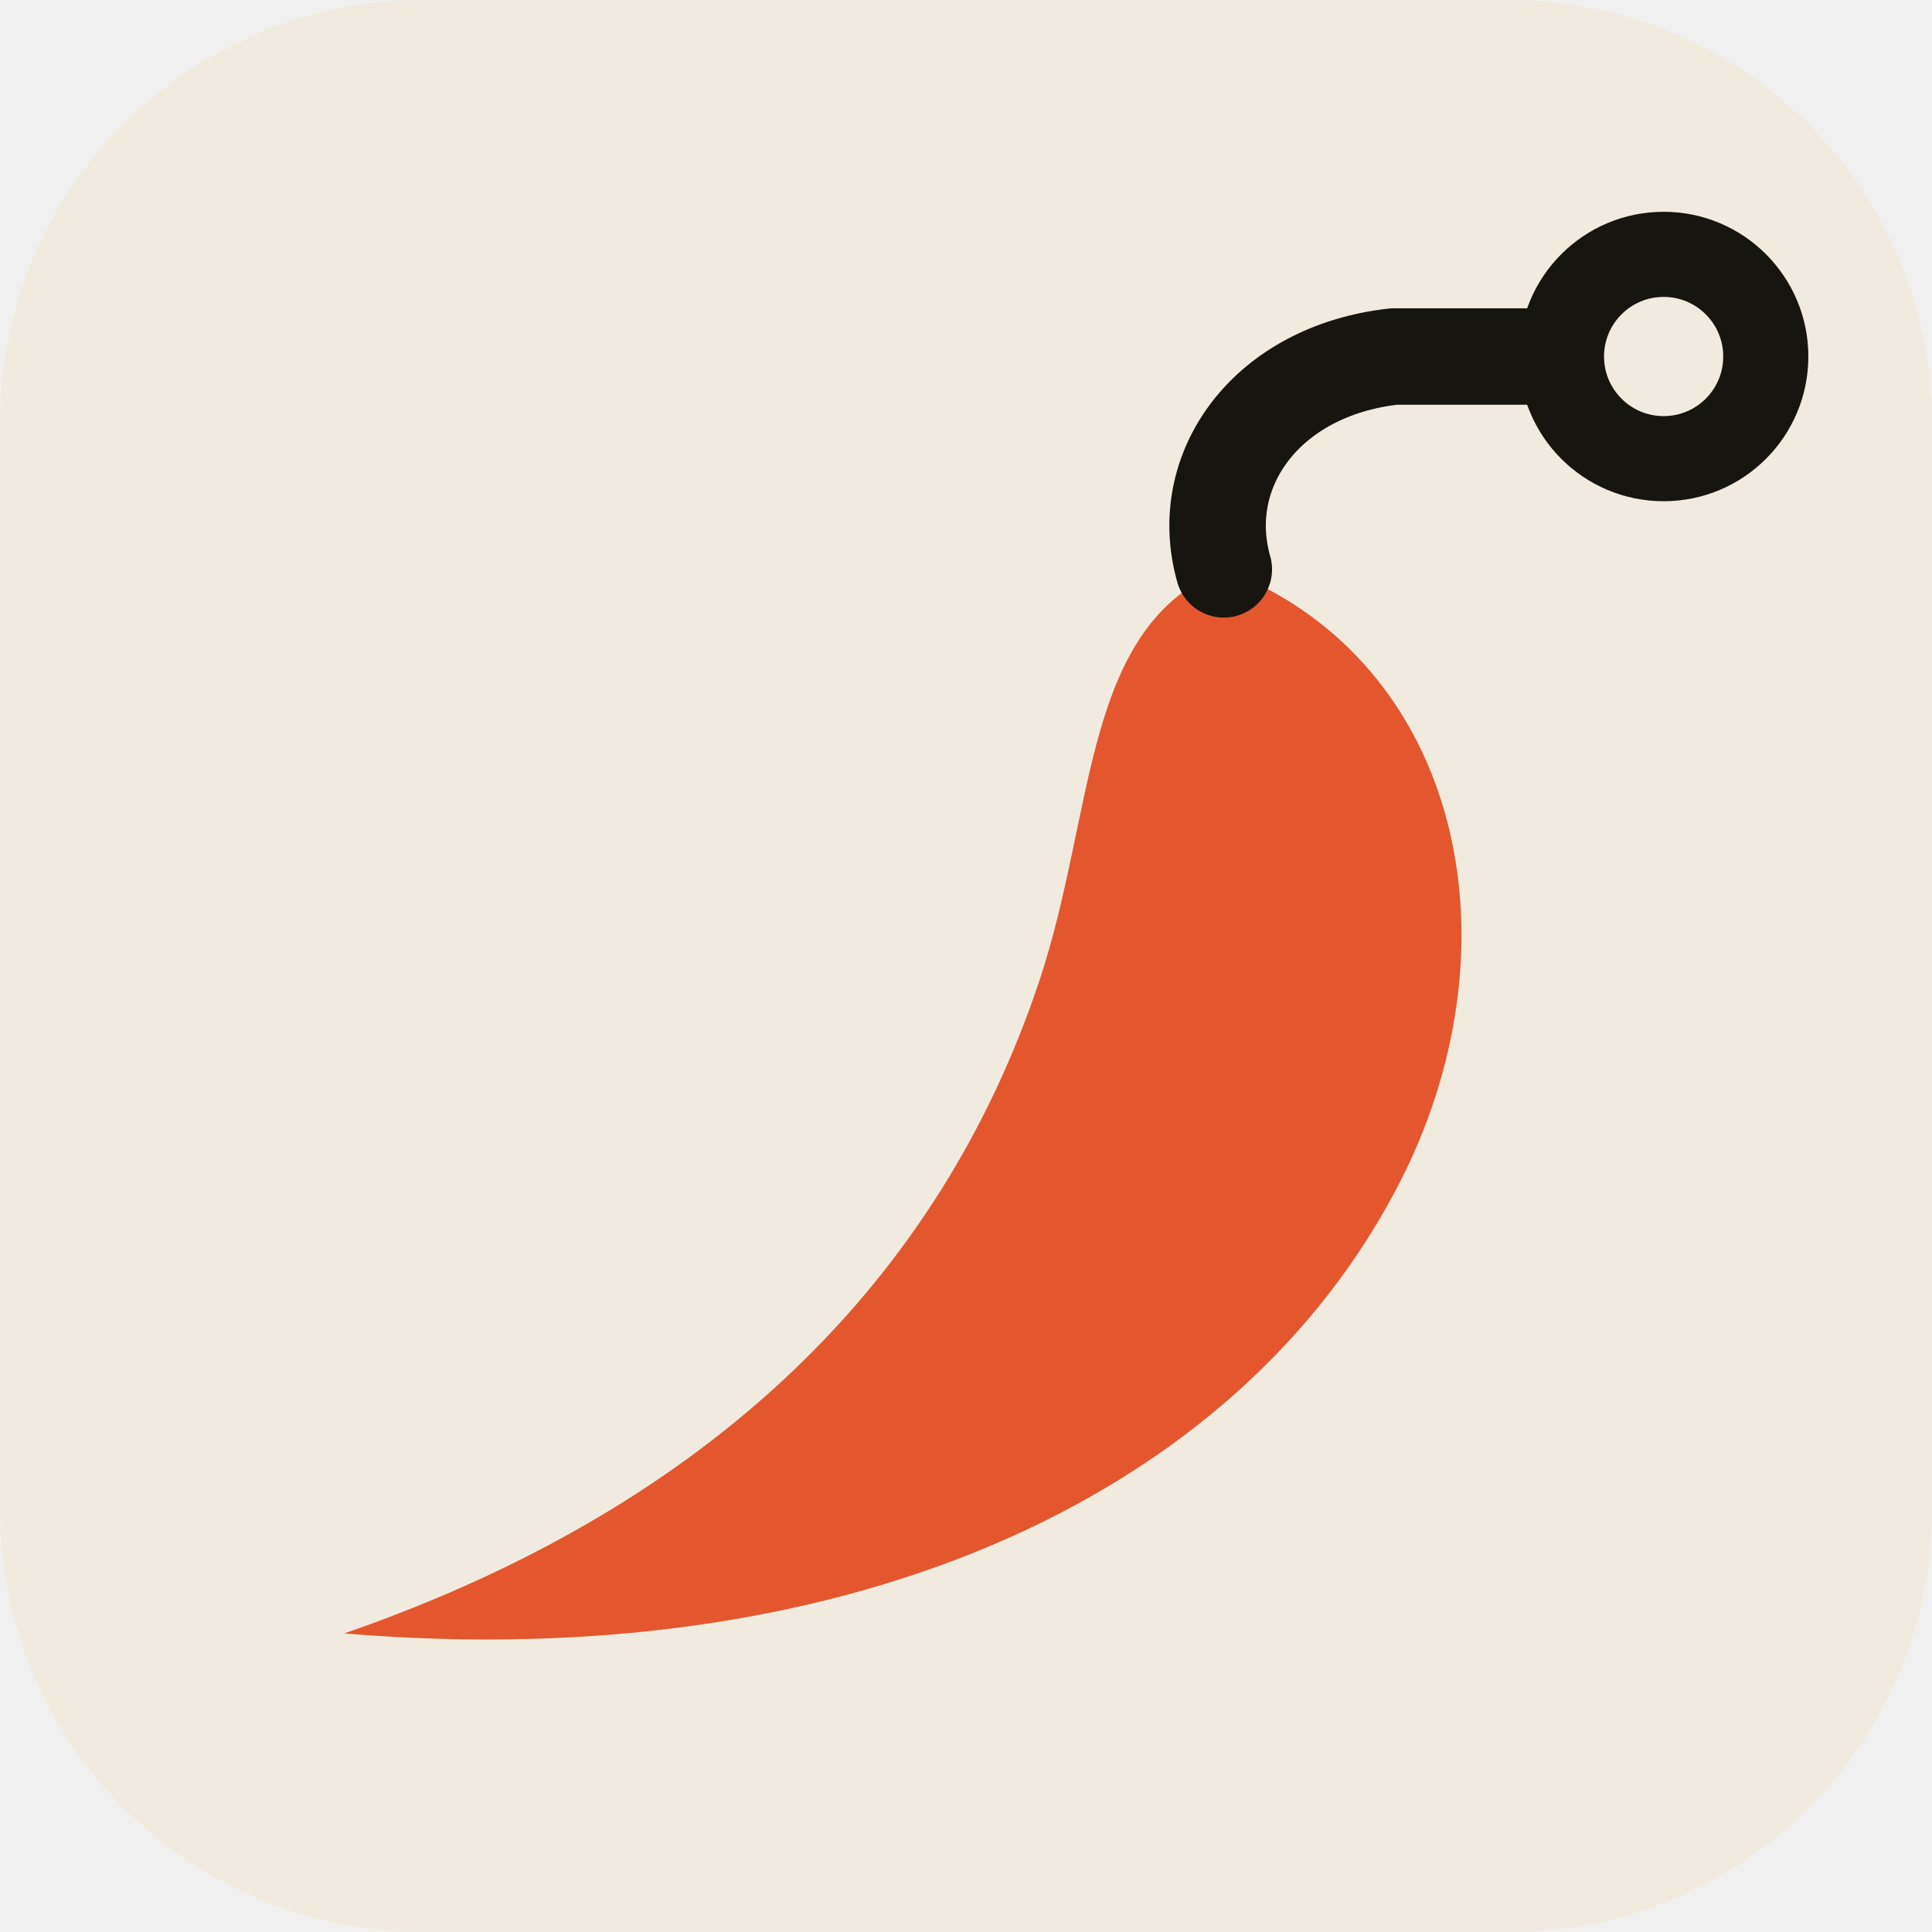
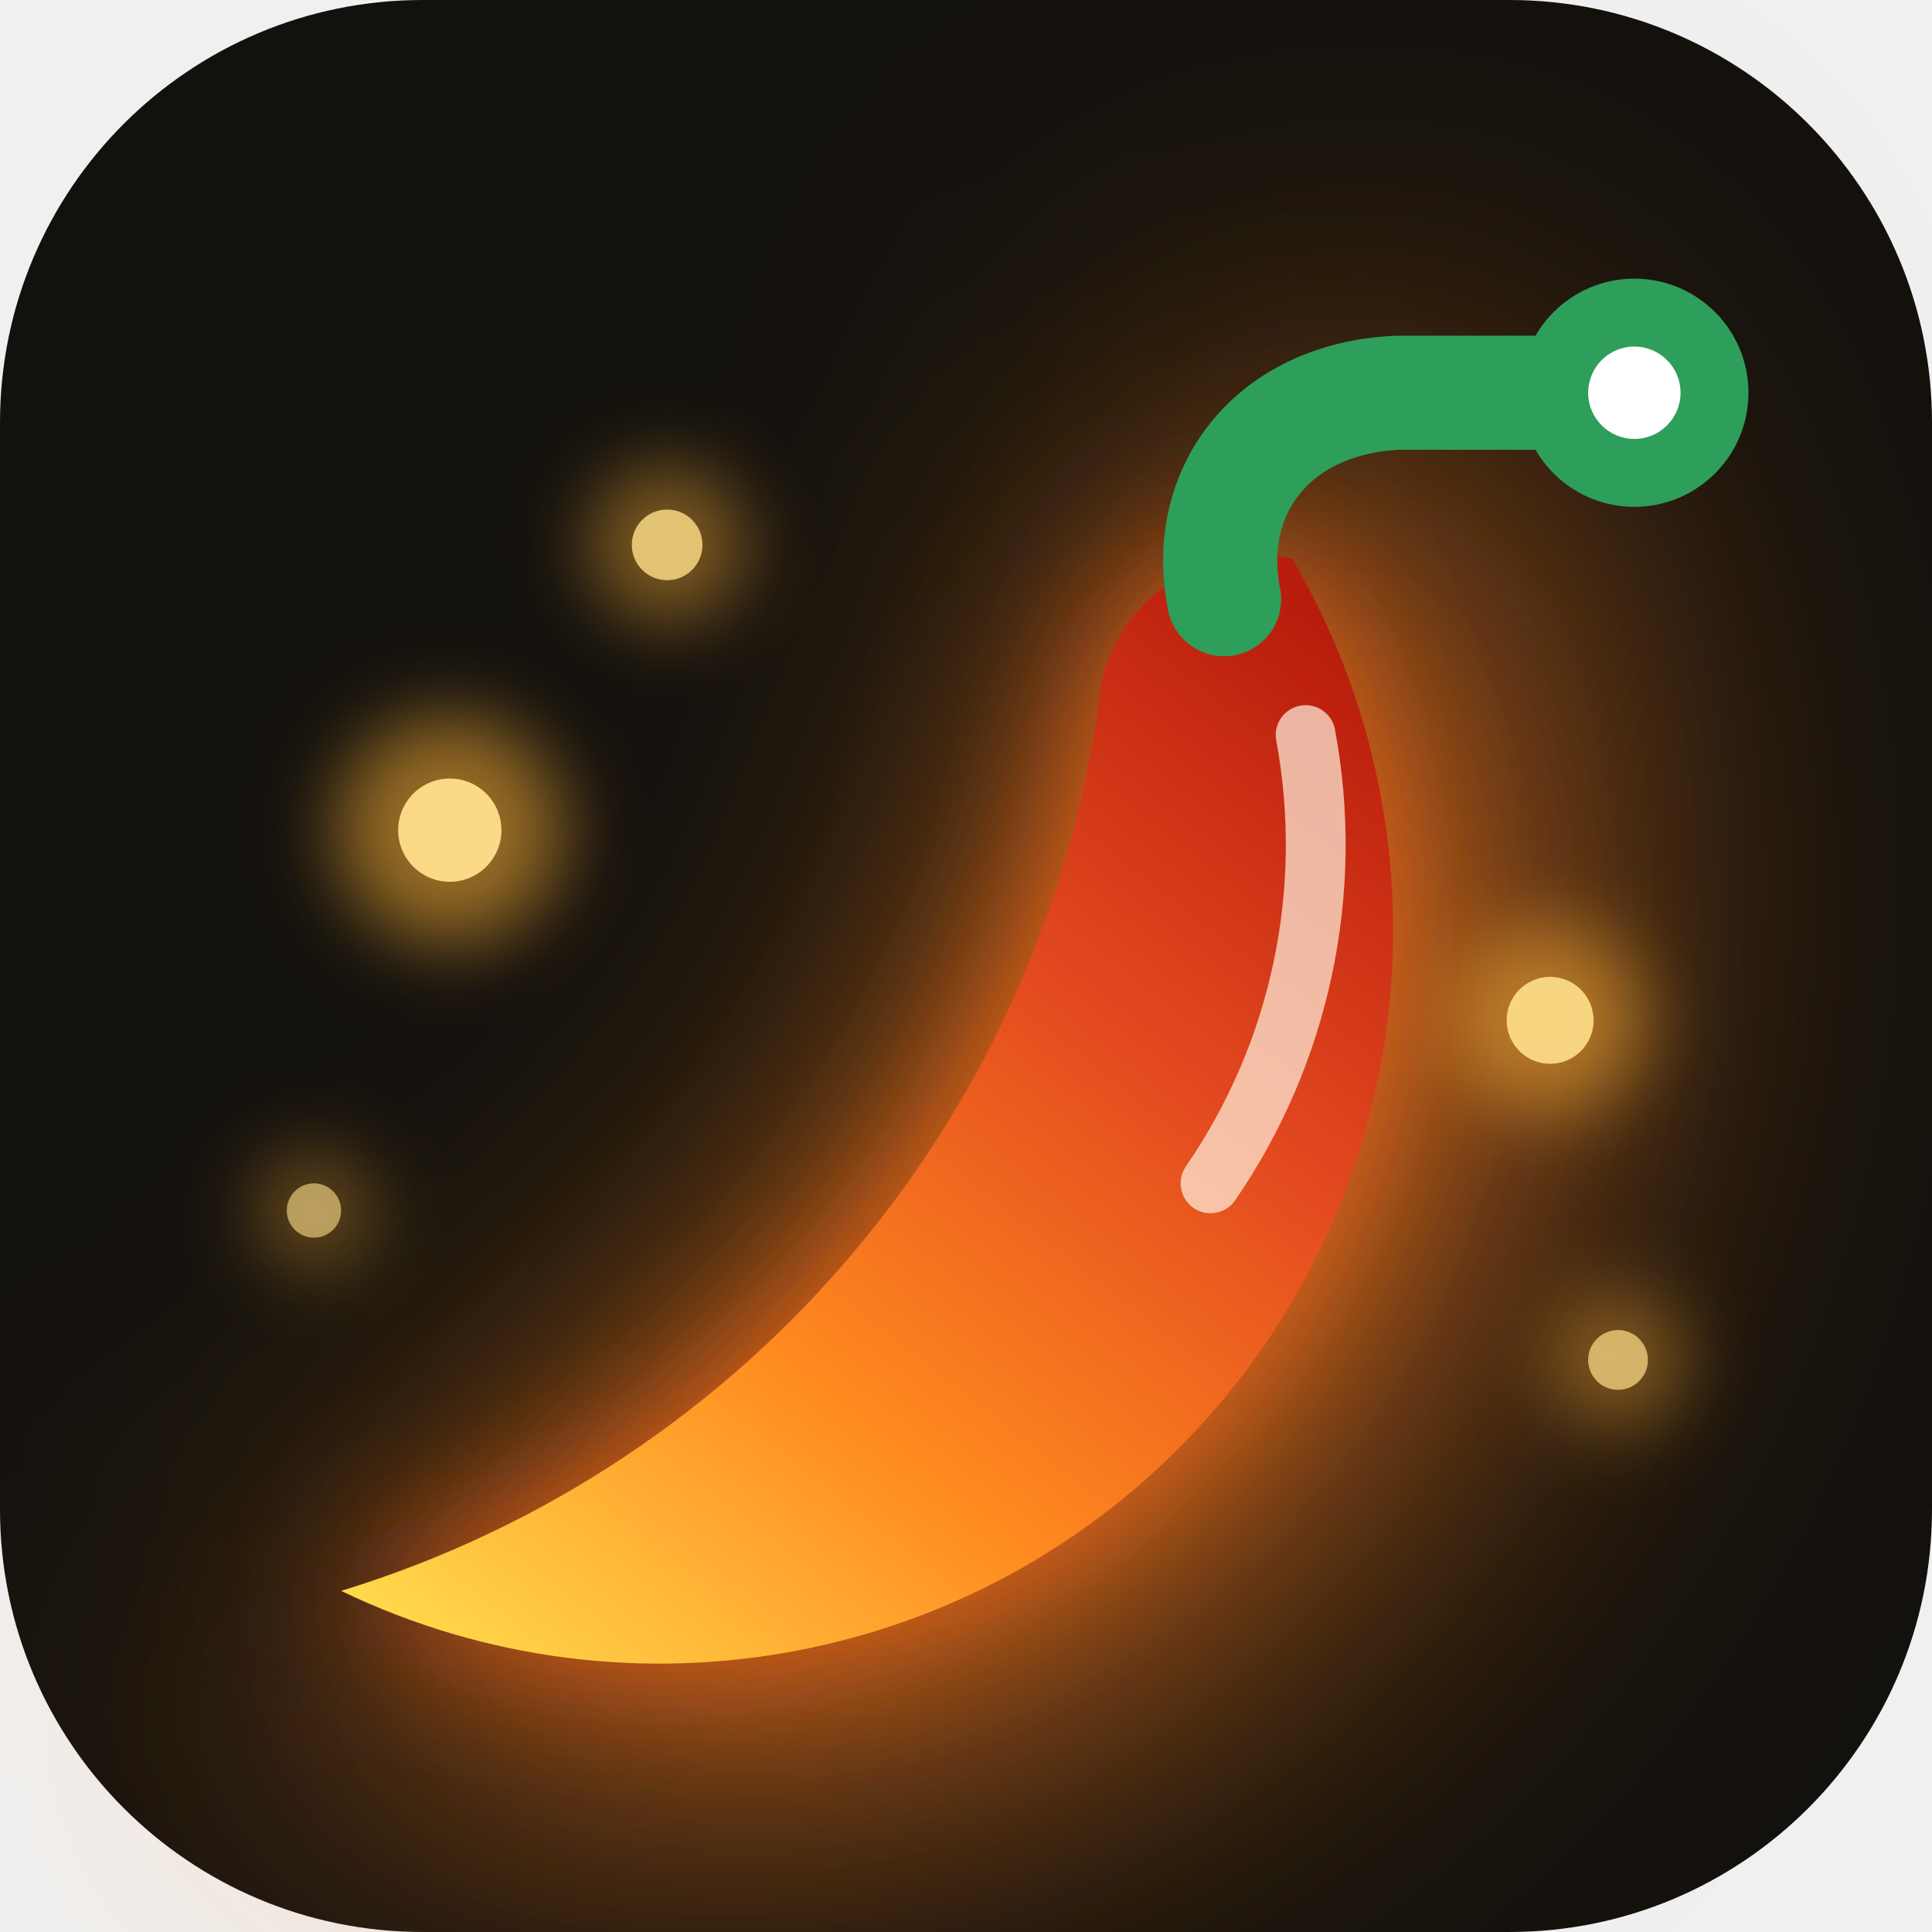
<svg xmlns="http://www.w3.org/2000/svg" viewBox="0 0 64 64">
-   <rect width="64" height="64" rx="14" fill="#f1ebdf" />
-   <g transform="translate(2 1) scale(.94)">
-     <path d="M41 19c8 3 10.5 12.5 6.5 21C42 51.5 28 58 10 56.5c13-4.5 21-12.5 24.5-23C36.5 27.5 36 21 41 19z" fill="#e4572e" />
-     <path d="M41 19c-1-3.5 1.5-7 6-7.5M47 11.5h6" fill="none" stroke="#17150f" stroke-width="3.4" stroke-linecap="round" />
-     <circle cx="56.5" cy="11.5" r="3.6" fill="#f1ebdf" stroke="#17150f" stroke-width="3" />
+   <rect width="64" height="64" rx="14" fill="#13110d" />
+   <defs>
+     <linearGradient id="hot" x1=".1" y1="1" x2=".85" y2="0">
+       <stop offset="0" stop-color="#ffd84a" />
+       <stop offset=".33" stop-color="#ff8a1f" />
+       <stop offset=".68" stop-color="#e2481f" />
+       <stop offset="1" stop-color="#b81c0c" />
+     </linearGradient>
+     <filter id="near" x="-50%" y="-50%" width="200%" height="200%">
+       <feGaussianBlur stdDeviation="2.6" />
+     </filter>
+     <filter id="far" x="-80%" y="-80%" width="260%" height="260%">
+       <feGaussianBlur stdDeviation="7" />
+     </filter>
+     <filter id="wide" x="-150%" y="-150%" width="400%" height="400%">
+       <feGaussianBlur stdDeviation="9" />
+     </filter>
+     <filter id="spark" x="-200%" y="-200%" width="500%" height="500%">
+       <feGaussianBlur stdDeviation="1.4" />
+     </filter>
+   </defs>
+   <g transform="translate(3.2 3.2) scale(.9)">
+     <path d="M44 17A27 27 0 0 1 9 55A40 40 0 0 0 37 21.5A6 6 0 0 1 44 17Z" fill="#ff7a1f" opacity="0.55" filter="url(#wide)" transform="translate(28 36) scale(1.35) translate(-28 -36)" />
+     <path d="M44 17A27 27 0 0 1 9 55A40 40 0 0 0 37 21.5A6 6 0 0 1 44 17Z" fill="#ff8a2a" opacity="0.50" filter="url(#far)" />
+     <path d="M44 17A27 27 0 0 1 9 55A40 40 0 0 0 37 21.5A6 6 0 0 1 44 17Z" fill="#ff6a1a" opacity="0.85" filter="url(#near)" />
+     <circle cx="13" cy="27" r="4.18" fill="#ffb238" opacity="0.57" filter="url(#spark)" />
+     <circle cx="13" cy="27" r="1.9" fill="#ffe08a" opacity="0.95" />
+     <circle cx="21" cy="16.5" r="2.86" fill="#ffb238" opacity="0.48" filter="url(#spark)" />
+     <circle cx="21" cy="16.5" r="1.3" fill="#ffe08a" opacity="0.80" />
+     <circle cx="53.5" cy="34" r="3.52" fill="#ffb238" opacity="0.54" filter="url(#spark)" />
+     <circle cx="53.5" cy="34" r="1.6" fill="#ffe08a" opacity="0.90" />
+     <circle cx="56" cy="46.5" r="2.42" fill="#ffb238" opacity="0.42" filter="url(#spark)" />
+     <circle cx="56" cy="46.5" r="1.1" fill="#ffe08a" opacity="0.70" />
+     <circle cx="8" cy="41" r="2.2" fill="#ffb238" opacity="0.36" filter="url(#spark)" />
+     <circle cx="8" cy="41" r="1.0" fill="#ffe08a" opacity="0.60" />
+     <path d="M44 17A27 27 0 0 1 9 55A40 40 0 0 0 37 21.5A6 6 0 0 1 44 17Z" fill="url(#hot)" />
+     <path d="M44.5 23.5A22 22 0 0 1 41 40" fill="none" stroke="#fff3e0" stroke-opacity=".7" stroke-width="2.2" stroke-linecap="round" />
+     <path d="M41.5 18.5c-.8-4 1.8-7.4 6.4-7.6H53" fill="none" stroke="#2e9e5b" stroke-width="4.2" stroke-linecap="round" stroke-linejoin="round" />
+     <circle cx="56.6" cy="10.9" r="4.2" fill="#2e9e5b" />
+     <circle cx="56.6" cy="10.9" r="1.7" fill="#fff" />
  </g>
</svg>
